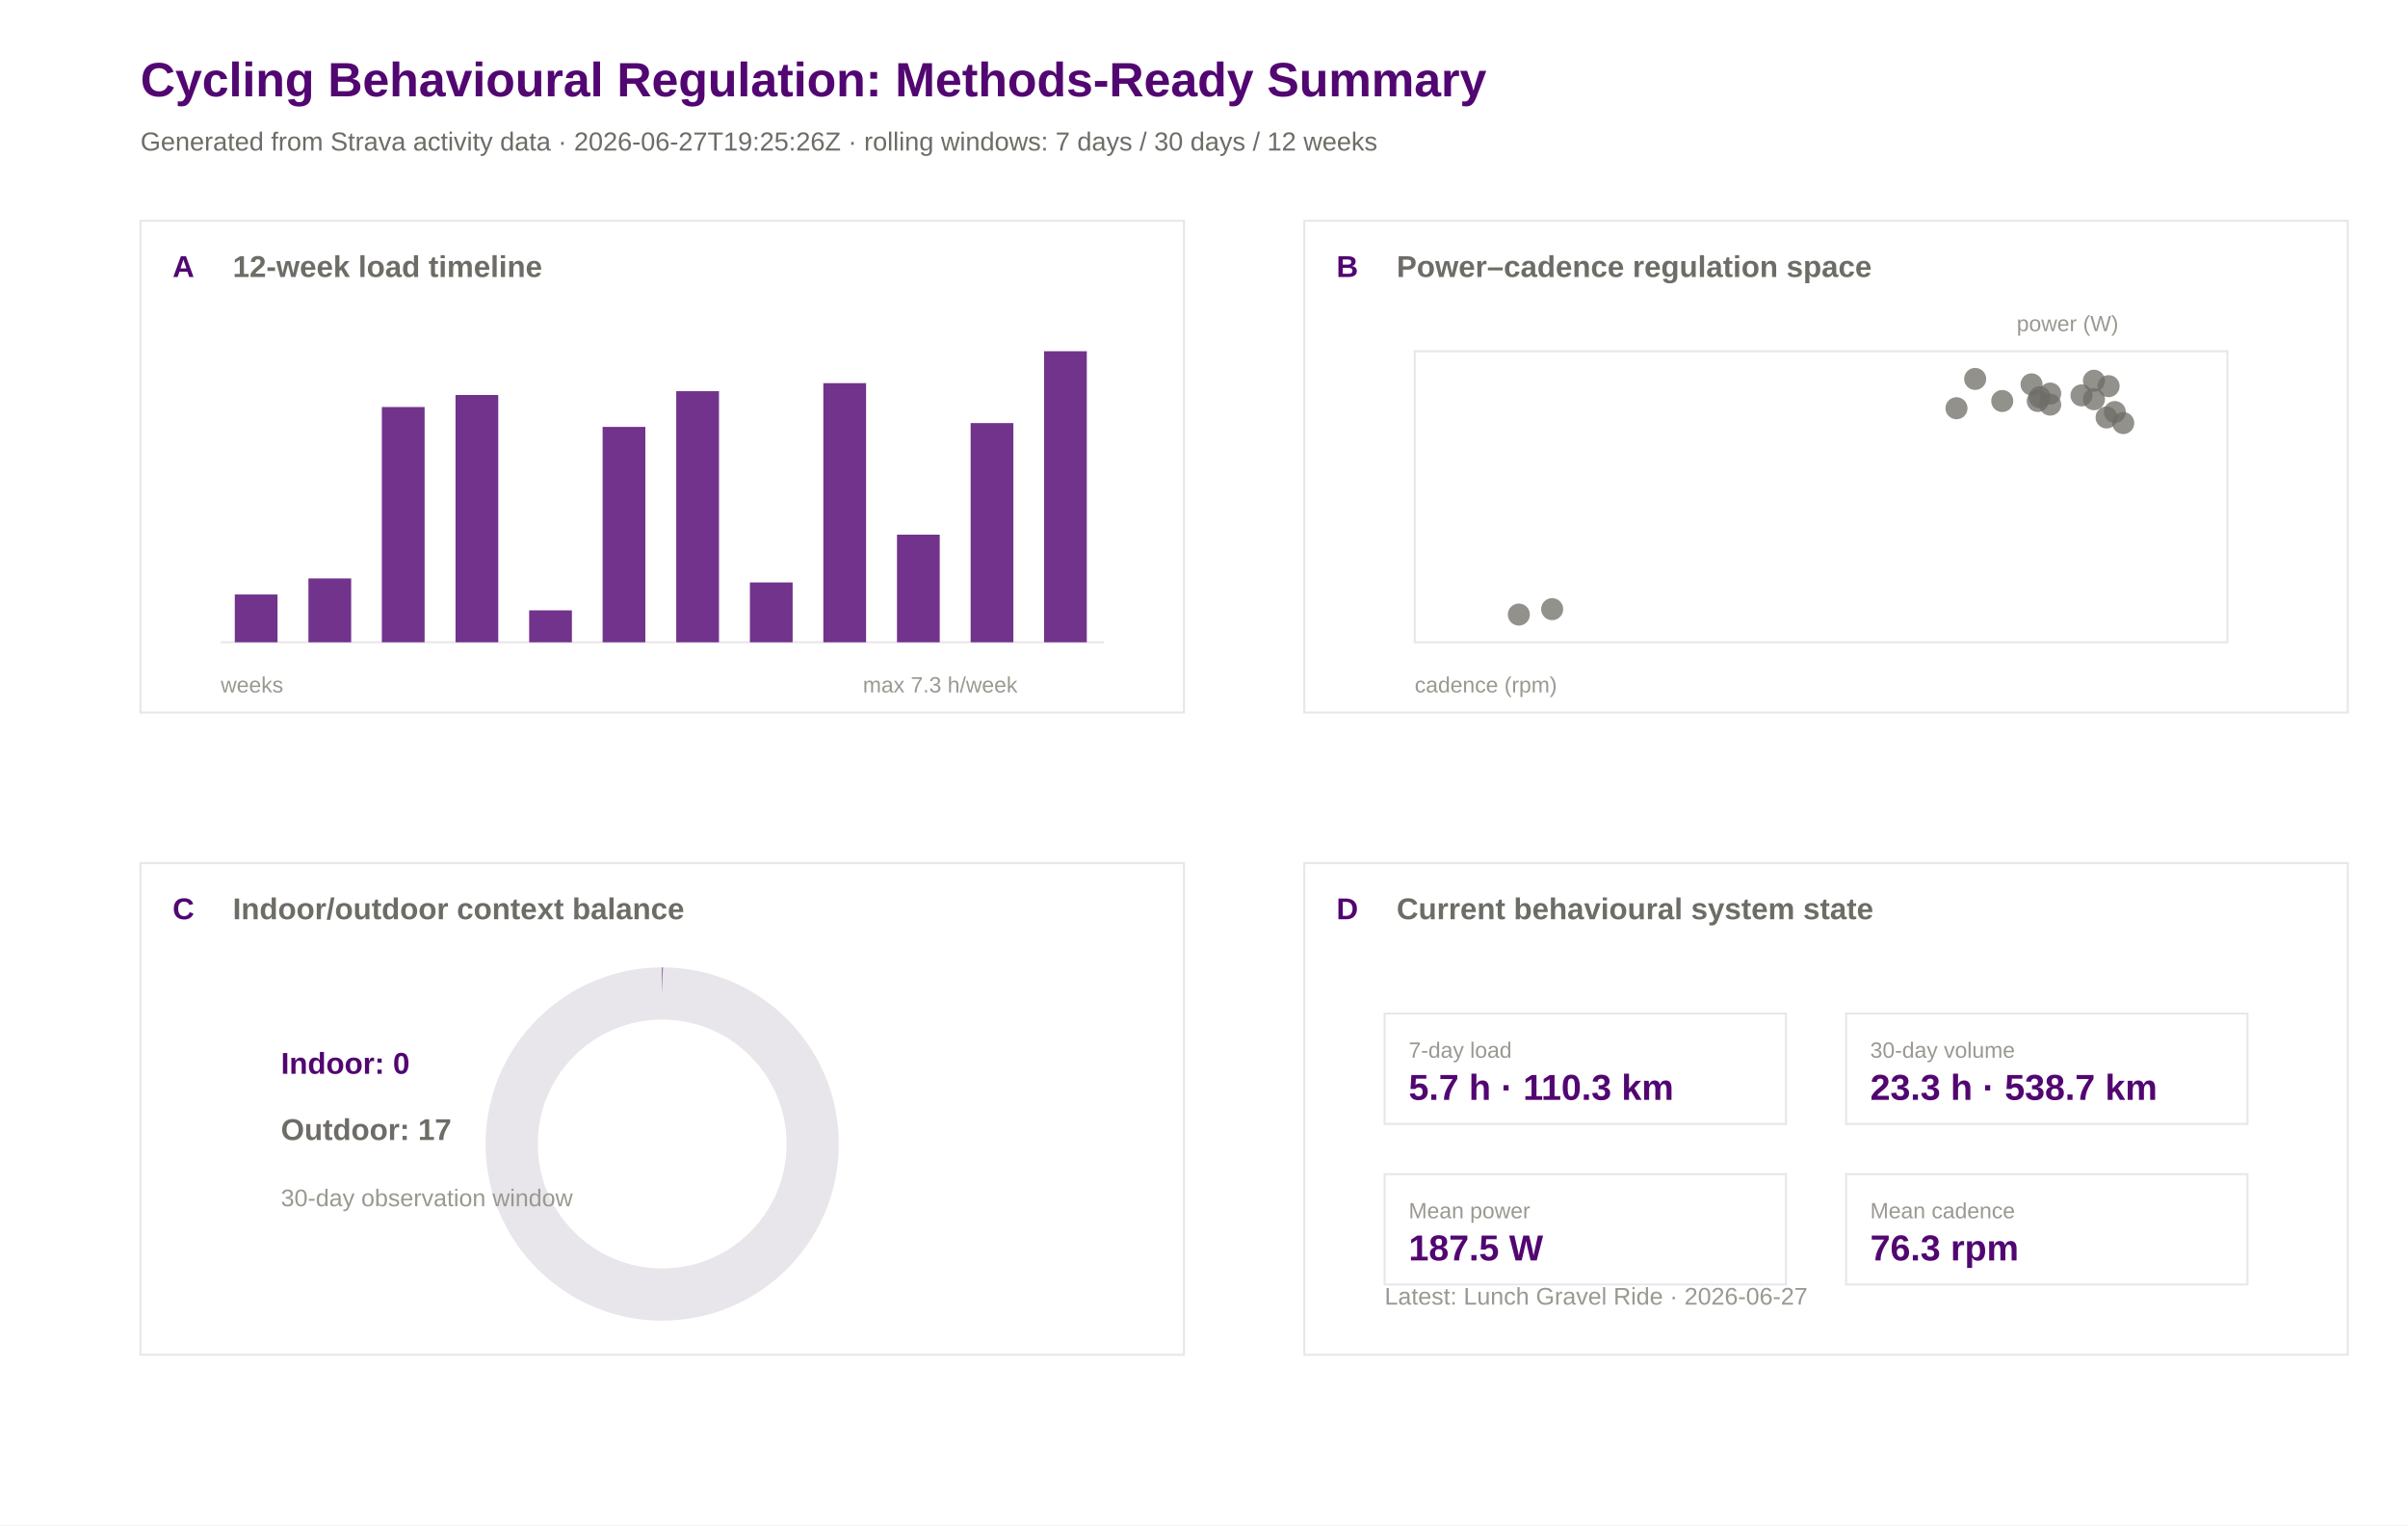
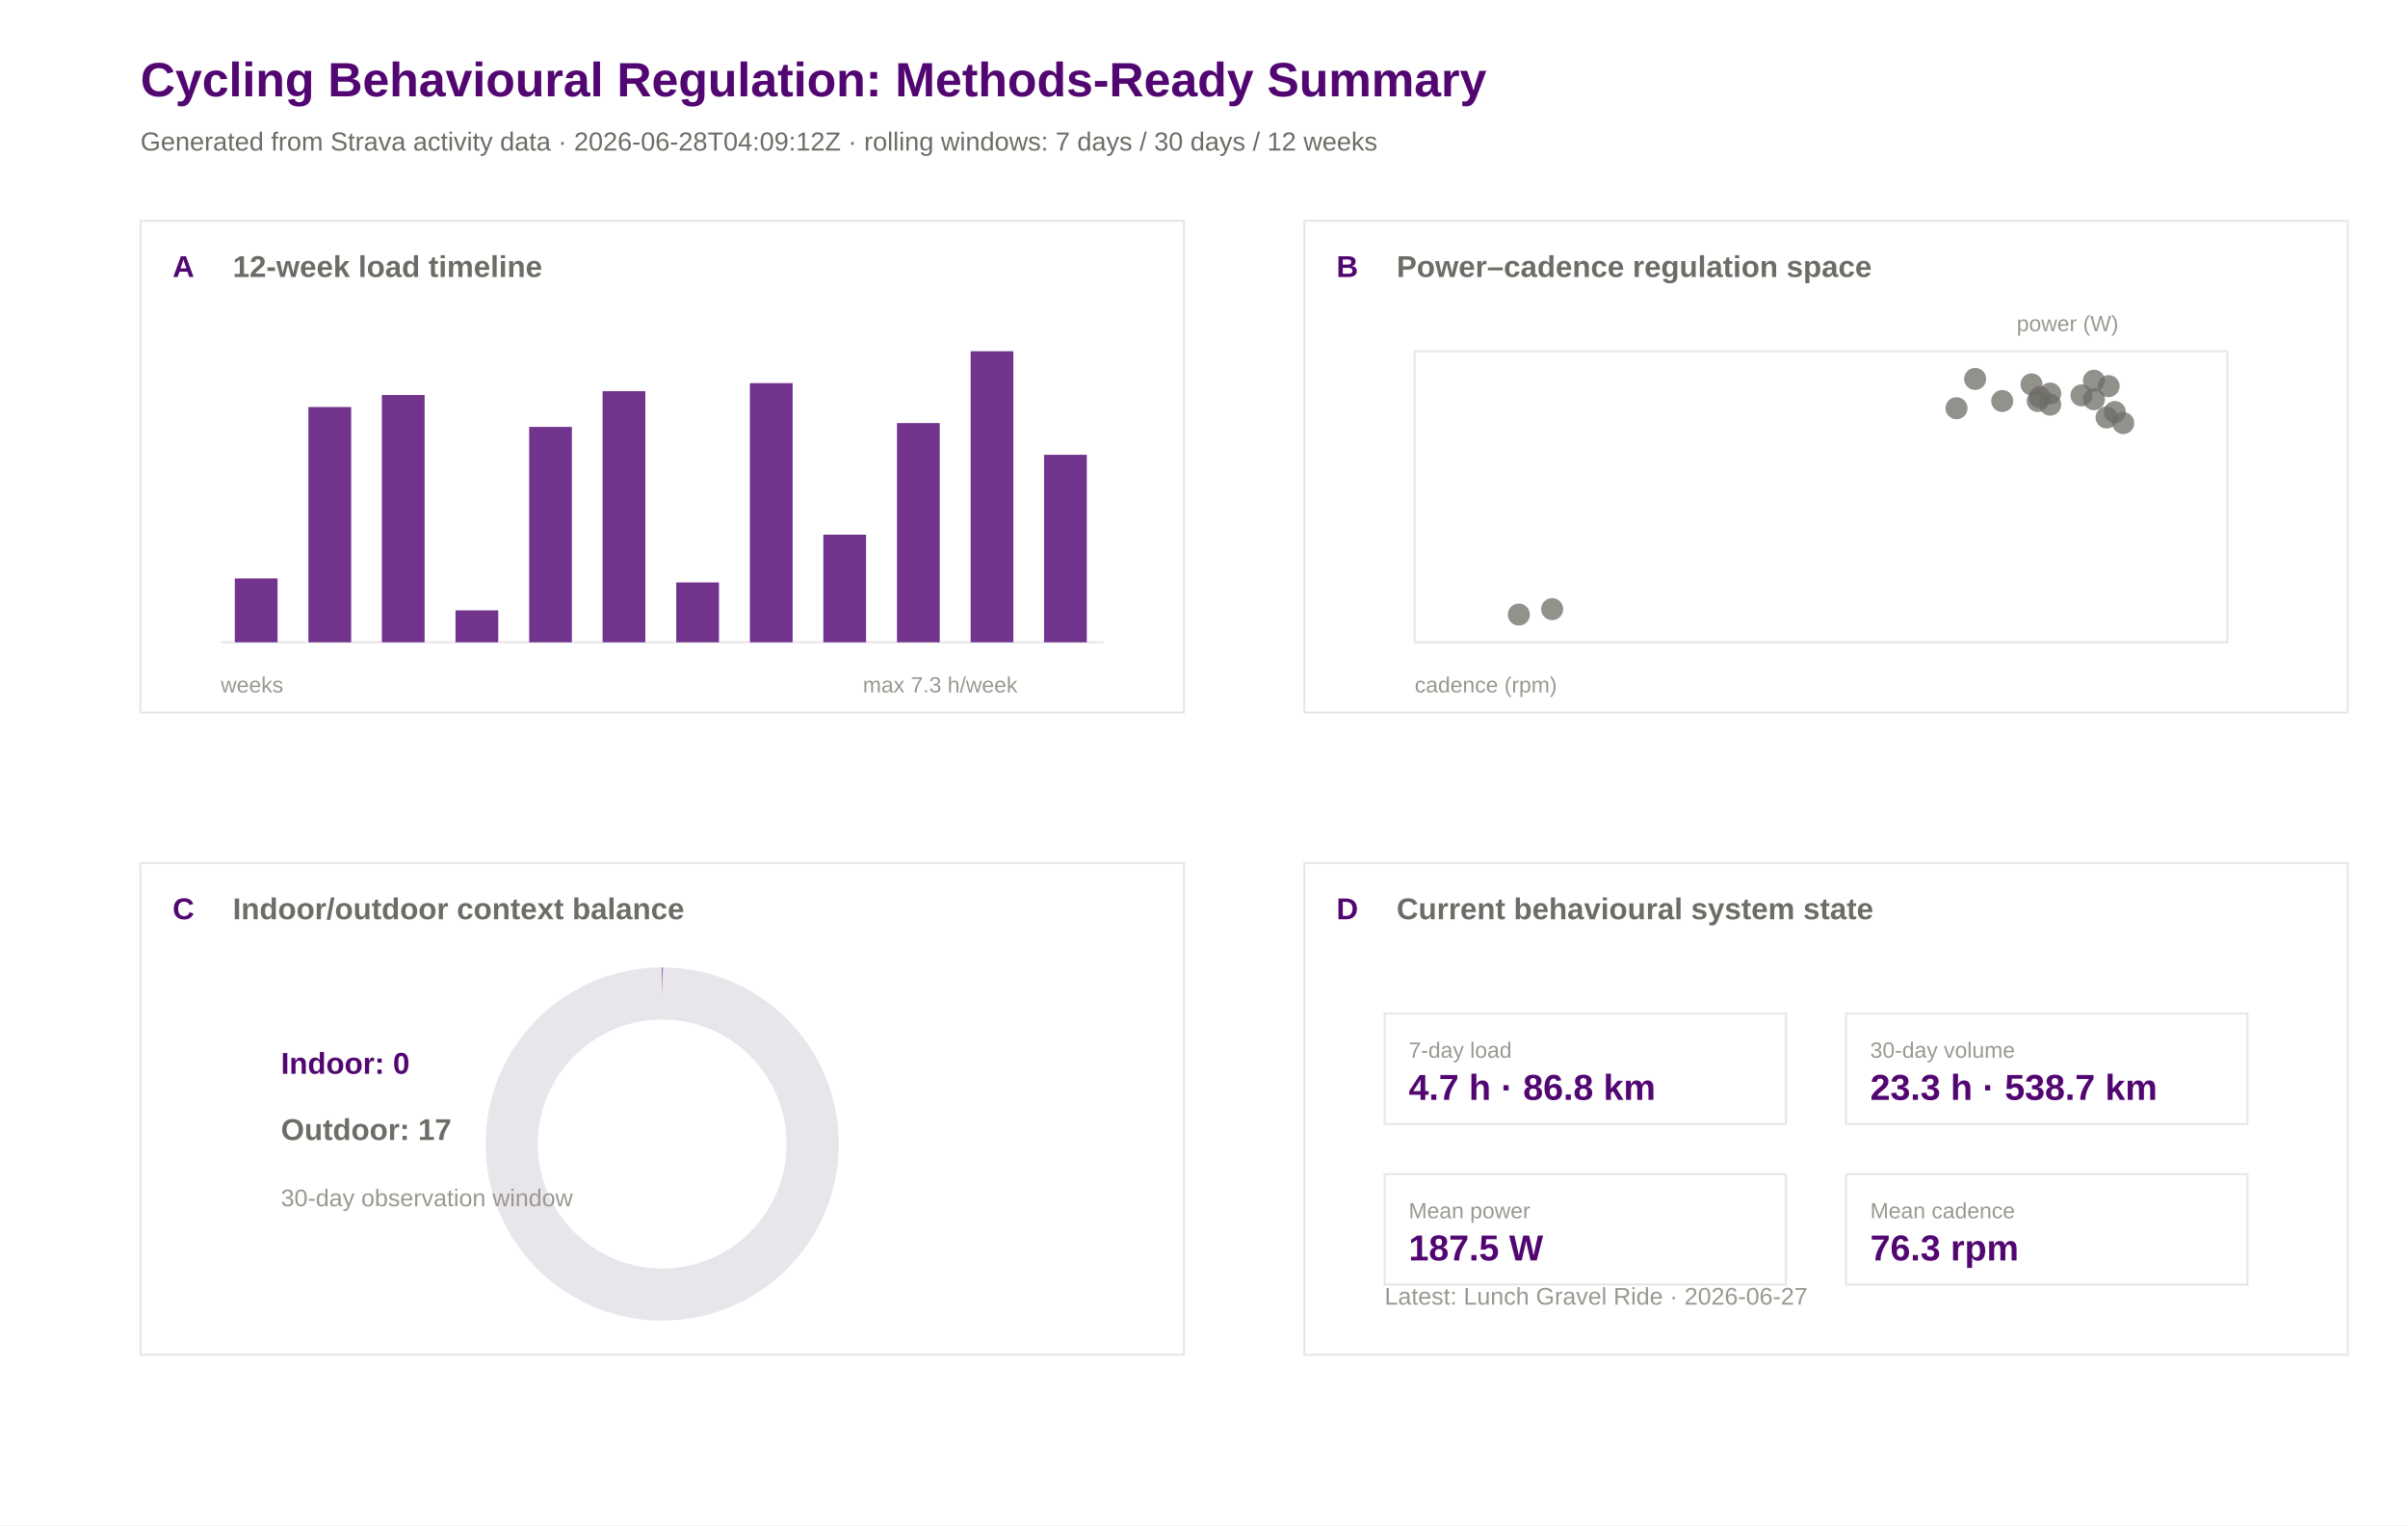
<svg xmlns="http://www.w3.org/2000/svg" width="1200" height="760" viewBox="0 0 1200 760">
  <rect width="100%" height="100%" fill="#ffffff" />
  <text x="70.0" y="48.0" font-family="Arial" font-size="24" font-weight="600" fill="#520671">Cycling Behavioural Regulation: Methods-Ready Summary</text>
-   <text x="70.0" y="75.0" font-family="Arial" font-size="13" font-weight="400" fill="#6e6c66">Generated from Strava activity data · 2026-06-27T19:25:26Z · rolling windows: 7 days / 30 days / 12 weeks</text>
+   <text x="70.0" y="75.0" font-family="Arial" font-size="13" font-weight="400" fill="#6e6c66">Generated from Strava activity data · 2026-06-28T04:09:12Z · rolling windows: 7 days / 30 days / 12 weeks</text>
  <rect x="70" y="110" width="520" height="245" fill="#ffffff" stroke="#e8e5eb" stroke-width="1" />
  <text x="86.0" y="138.0" font-family="Arial" font-size="15" font-weight="600" fill="#520671">A</text>
  <text x="116.0" y="138.0" font-family="Arial" font-size="15" font-weight="600" fill="#6e6c66">12-week load timeline</text>
  <rect x="650" y="110" width="520" height="245" fill="#ffffff" stroke="#e8e5eb" stroke-width="1" />
  <text x="666.0" y="138.0" font-family="Arial" font-size="15" font-weight="600" fill="#520671">B</text>
  <text x="696.0" y="138.0" font-family="Arial" font-size="15" font-weight="600" fill="#6e6c66">Power–cadence regulation space</text>
  <rect x="70" y="430" width="520" height="245" fill="#ffffff" stroke="#e8e5eb" stroke-width="1" />
  <text x="86.0" y="458.0" font-family="Arial" font-size="15" font-weight="600" fill="#520671">C</text>
  <text x="116.0" y="458.0" font-family="Arial" font-size="15" font-weight="600" fill="#6e6c66">Indoor/outdoor context balance</text>
  <rect x="650" y="430" width="520" height="245" fill="#ffffff" stroke="#e8e5eb" stroke-width="1" />
  <text x="666.0" y="458.0" font-family="Arial" font-size="15" font-weight="600" fill="#520671">D</text>
  <text x="696.0" y="458.0" font-family="Arial" font-size="15" font-weight="600" fill="#6e6c66">Current behavioural system state</text>
  <line x1="110" y1="320" x2="550" y2="320" stroke="#e8e5eb" />
-   <rect x="117.0" y="296.2" width="21.3" height="23.8" fill="#520671" opacity="0.82" />
-   <rect x="153.7" y="288.2" width="21.3" height="31.8" fill="#520671" opacity="0.82" />
-   <rect x="190.3" y="202.8" width="21.3" height="117.2" fill="#520671" opacity="0.82" />
-   <rect x="227.0" y="196.8" width="21.3" height="123.2" fill="#520671" opacity="0.82" />
-   <rect x="263.7" y="304.1" width="21.3" height="15.9" fill="#520671" opacity="0.82" />
-   <rect x="300.3" y="212.7" width="21.3" height="107.3" fill="#520671" opacity="0.82" />
-   <rect x="337.0" y="194.9" width="21.3" height="125.1" fill="#520671" opacity="0.82" />
-   <rect x="373.7" y="290.2" width="21.3" height="29.8" fill="#520671" opacity="0.82" />
-   <rect x="410.3" y="190.9" width="21.3" height="129.1" fill="#520671" opacity="0.82" />
-   <rect x="447.0" y="266.4" width="21.3" height="53.6" fill="#520671" opacity="0.82" />
-   <rect x="483.7" y="210.8" width="21.3" height="109.2" fill="#520671" opacity="0.82" />
-   <rect x="520.3" y="175.0" width="21.3" height="145.0" fill="#520671" opacity="0.82" />
+   <rect x="117.0" y="288.2" width="21.3" height="31.8" fill="#520671" opacity="0.82" />
+   <rect x="153.7" y="202.8" width="21.3" height="117.2" fill="#520671" opacity="0.82" />
+   <rect x="190.3" y="196.8" width="21.3" height="123.2" fill="#520671" opacity="0.82" />
+   <rect x="227.0" y="304.1" width="21.3" height="15.9" fill="#520671" opacity="0.82" />
+   <rect x="263.7" y="212.7" width="21.3" height="107.3" fill="#520671" opacity="0.82" />
+   <rect x="300.3" y="194.9" width="21.3" height="125.1" fill="#520671" opacity="0.82" />
+   <rect x="337.0" y="290.2" width="21.3" height="29.8" fill="#520671" opacity="0.82" />
+   <rect x="373.7" y="190.9" width="21.3" height="129.1" fill="#520671" opacity="0.82" />
+   <rect x="410.3" y="266.4" width="21.3" height="53.6" fill="#520671" opacity="0.82" />
+   <rect x="447.0" y="210.8" width="21.3" height="109.2" fill="#520671" opacity="0.82" />
+   <rect x="483.7" y="175.0" width="21.3" height="145.0" fill="#520671" opacity="0.82" />
+   <rect x="520.3" y="226.6" width="21.3" height="93.4" fill="#520671" opacity="0.82" />
  <text x="110.0" y="345.0" font-family="Arial" font-size="11" font-weight="400" fill="#9a9890">weeks</text>
  <text x="430.0" y="345.0" font-family="Arial" font-size="11" font-weight="400" fill="#9a9890">max 7.3 h/week</text>
  <rect x="705" y="175" width="405" height="145" fill="#ffffff" stroke="#e8e5eb" />
  <circle cx="1016.5" cy="197.9" r="5.5" fill="#6e6c66" opacity="0.75" />
  <circle cx="1012.4" cy="191.5" r="5.5" fill="#6e6c66" opacity="0.75" />
  <circle cx="1049.8" cy="208.0" r="5.5" fill="#6e6c66" opacity="0.75" />
  <circle cx="1043.5" cy="189.7" r="5.5" fill="#6e6c66" opacity="0.75" />
  <circle cx="1037.3" cy="197.0" r="5.5" fill="#6e6c66" opacity="0.75" />
  <circle cx="1043.5" cy="198.9" r="5.5" fill="#6e6c66" opacity="0.75" />
  <circle cx="984.3" cy="188.8" r="5.5" fill="#6e6c66" opacity="0.75" />
  <circle cx="1021.7" cy="196.1" r="5.5" fill="#6e6c66" opacity="0.75" />
  <circle cx="1053.9" cy="205.3" r="5.5" fill="#6e6c66" opacity="0.75" />
  <circle cx="1050.8" cy="192.4" r="5.5" fill="#6e6c66" opacity="0.75" />
  <circle cx="1058.1" cy="210.8" r="5.5" fill="#6e6c66" opacity="0.75" />
  <circle cx="997.8" cy="199.8" r="5.5" fill="#6e6c66" opacity="0.75" />
  <circle cx="1021.7" cy="201.6" r="5.5" fill="#6e6c66" opacity="0.75" />
  <circle cx="975.0" cy="203.4" r="5.5" fill="#6e6c66" opacity="0.75" />
  <circle cx="1015.5" cy="199.8" r="5.5" fill="#6e6c66" opacity="0.75" />
  <circle cx="756.9" cy="306.2" r="5.5" fill="#6e6c66" opacity="0.75" />
  <circle cx="773.5" cy="303.5" r="5.5" fill="#6e6c66" opacity="0.75" />
  <text x="705.0" y="345.0" font-family="Arial" font-size="11" font-weight="400" fill="#9a9890">cadence (rpm)</text>
  <text x="1005.0" y="165.0" font-family="Arial" font-size="11" font-weight="400" fill="#9a9890">power (W)</text>
  <circle cx="330" cy="570" r="75" fill="none" stroke="#e8e5eb" stroke-width="26" />
  <circle cx="330" cy="570" r="75" fill="none" stroke="#520671" stroke-width="26" stroke-dasharray="0.0 471.2" transform="rotate(-90 330 570)" />
  <text x="140.0" y="535.0" font-family="Arial" font-size="15" font-weight="600" fill="#520671">Indoor: 0</text>
  <text x="140.0" y="568.0" font-family="Arial" font-size="15" font-weight="600" fill="#6e6c66">Outdoor: 17</text>
  <text x="140.0" y="601.0" font-family="Arial" font-size="12" font-weight="400" fill="#9a9890">30-day observation window</text>
  <rect x="690" y="505" width="200" height="55" fill="#ffffff" stroke="#e8e5eb" />
  <text x="702.0" y="527.0" font-family="Arial" font-size="11" font-weight="500" fill="#9a9890">7-day load</text>
-   <text x="702.0" y="548.0" font-family="Arial" font-size="18" font-weight="600" fill="#520671">5.7 h · 110.3 km</text>
+   <text x="702.0" y="548.0" font-family="Arial" font-size="18" font-weight="600" fill="#520671">4.7 h · 86.8 km</text>
  <rect x="920" y="505" width="200" height="55" fill="#ffffff" stroke="#e8e5eb" />
  <text x="932.0" y="527.0" font-family="Arial" font-size="11" font-weight="500" fill="#9a9890">30-day volume</text>
  <text x="932.0" y="548.0" font-family="Arial" font-size="18" font-weight="600" fill="#520671">23.3 h · 538.7 km</text>
  <rect x="690" y="585" width="200" height="55" fill="#ffffff" stroke="#e8e5eb" />
  <text x="702.0" y="607.0" font-family="Arial" font-size="11" font-weight="500" fill="#9a9890">Mean power</text>
  <text x="702.0" y="628.0" font-family="Arial" font-size="18" font-weight="600" fill="#520671">187.5 W</text>
  <rect x="920" y="585" width="200" height="55" fill="#ffffff" stroke="#e8e5eb" />
  <text x="932.0" y="607.0" font-family="Arial" font-size="11" font-weight="500" fill="#9a9890">Mean cadence</text>
  <text x="932.0" y="628.0" font-family="Arial" font-size="18" font-weight="600" fill="#520671">76.3 rpm</text>
  <text x="690.0" y="650.0" font-family="Arial" font-size="12" font-weight="400" fill="#9a9890">Latest: Lunch Gravel Ride · 2026-06-27</text>
</svg>
